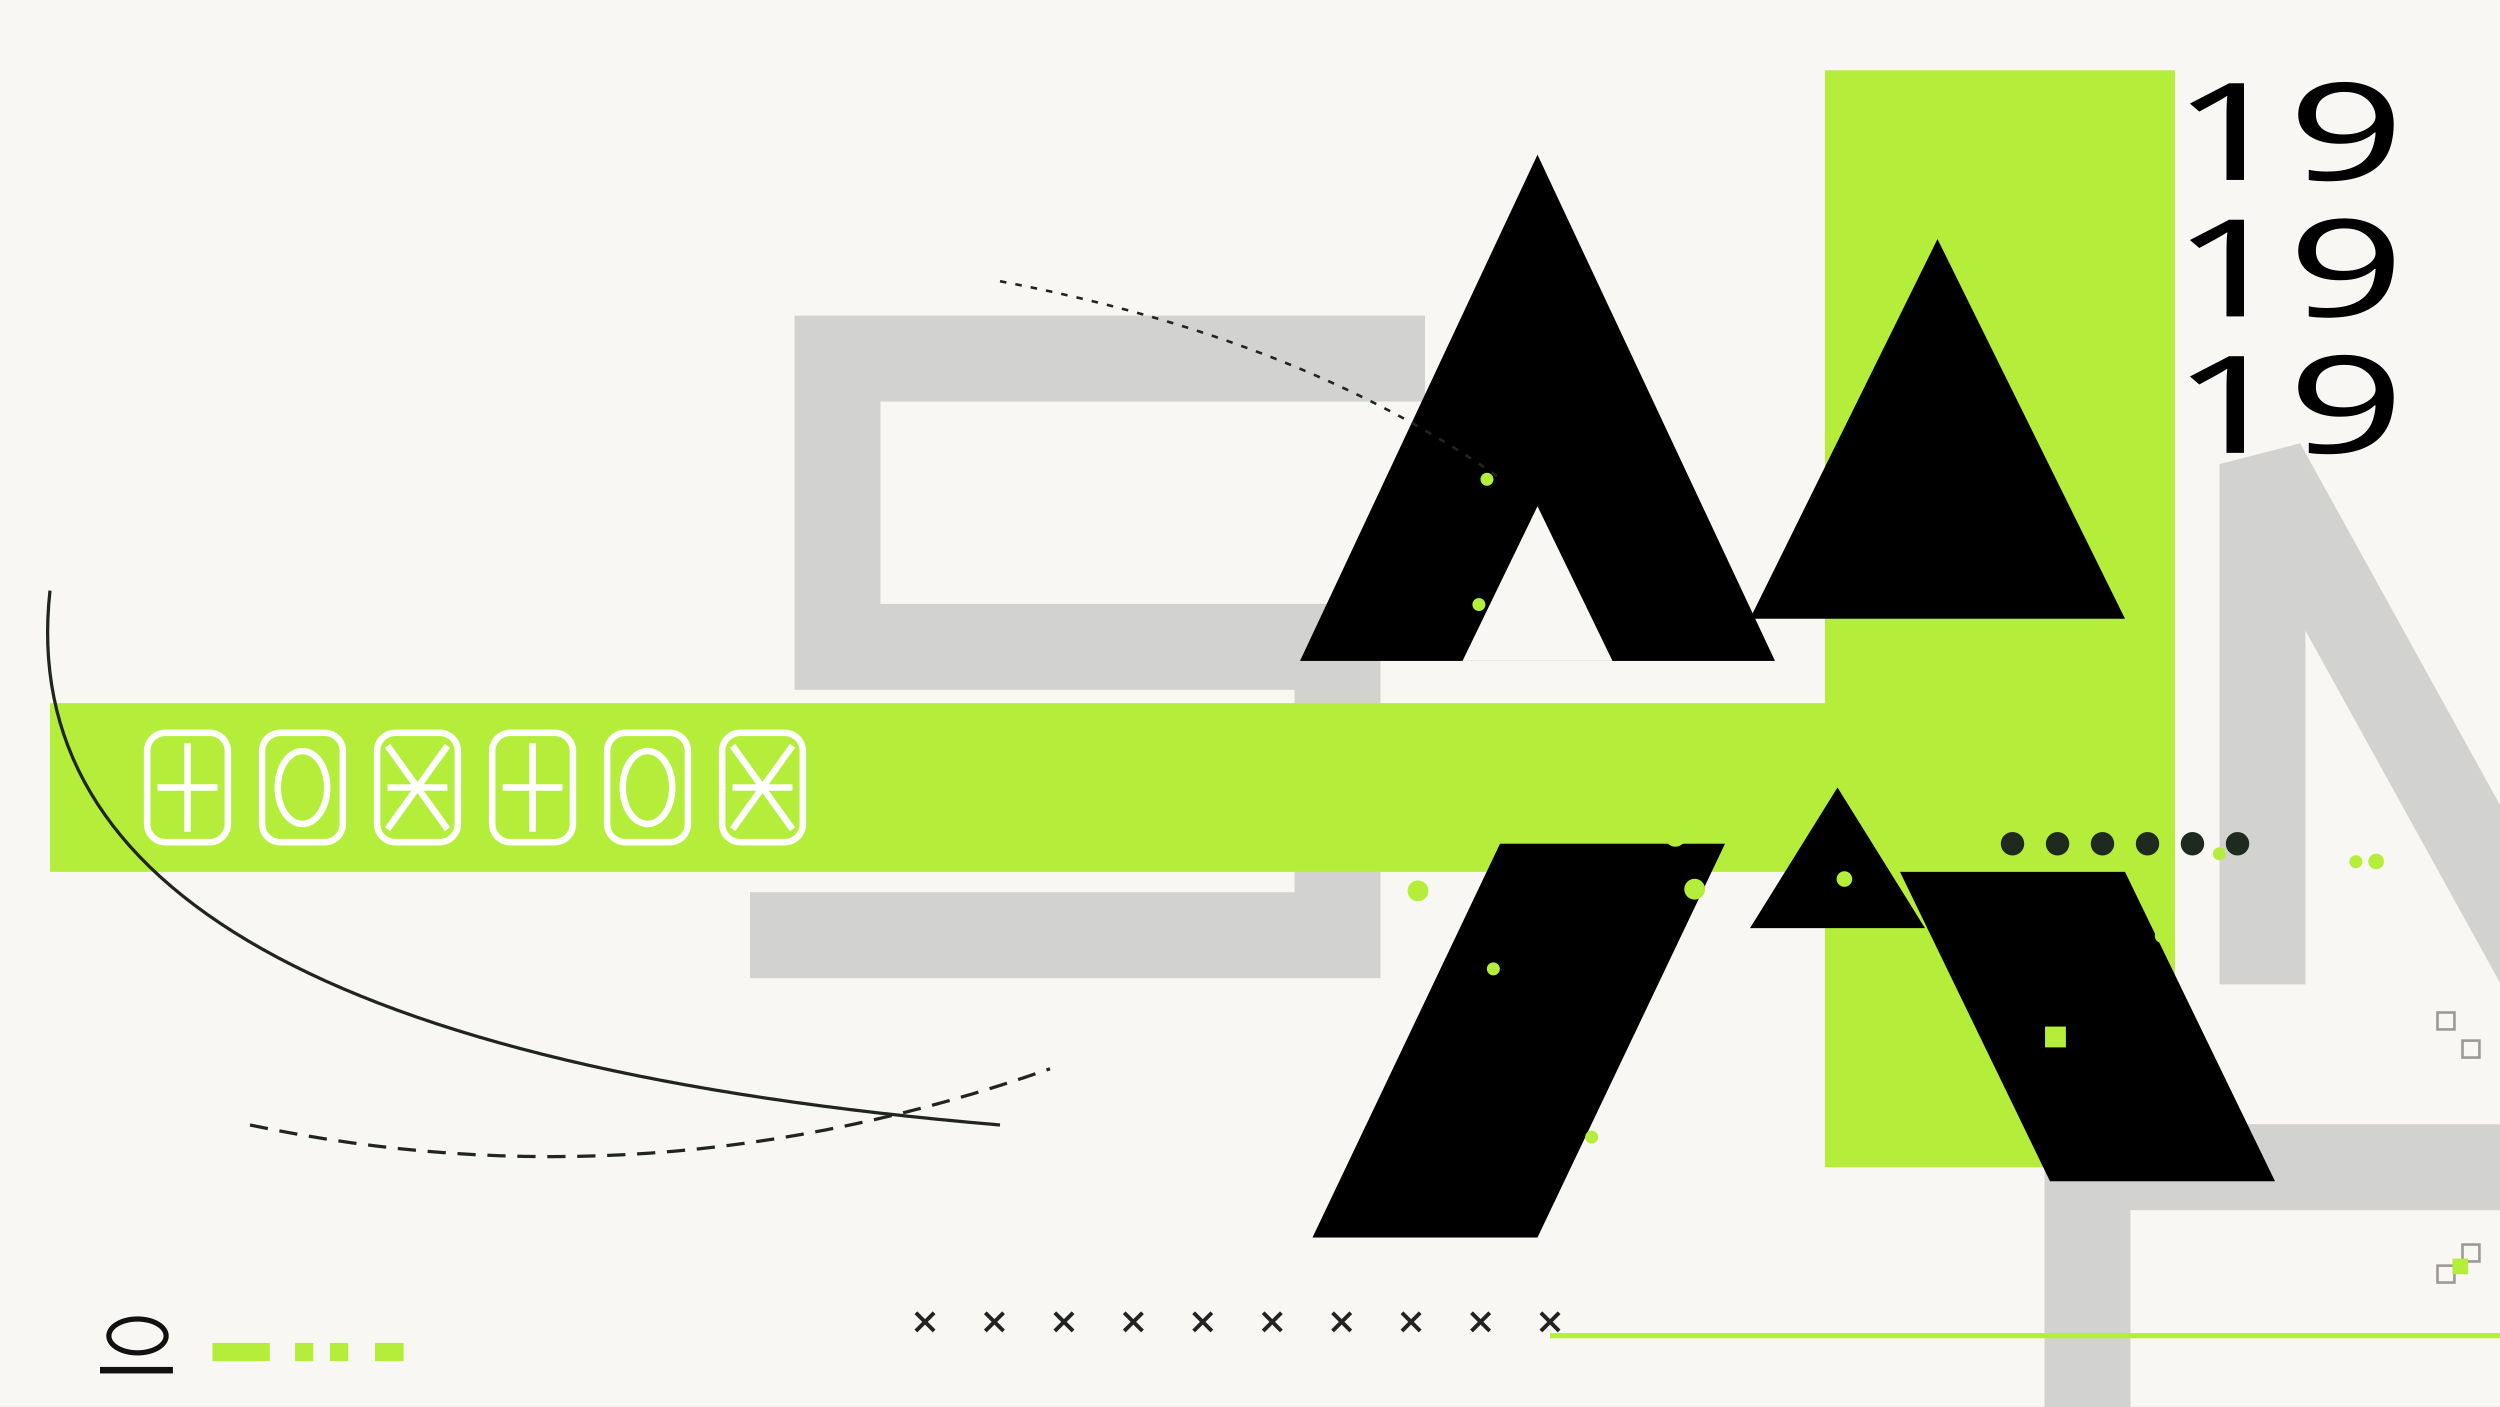
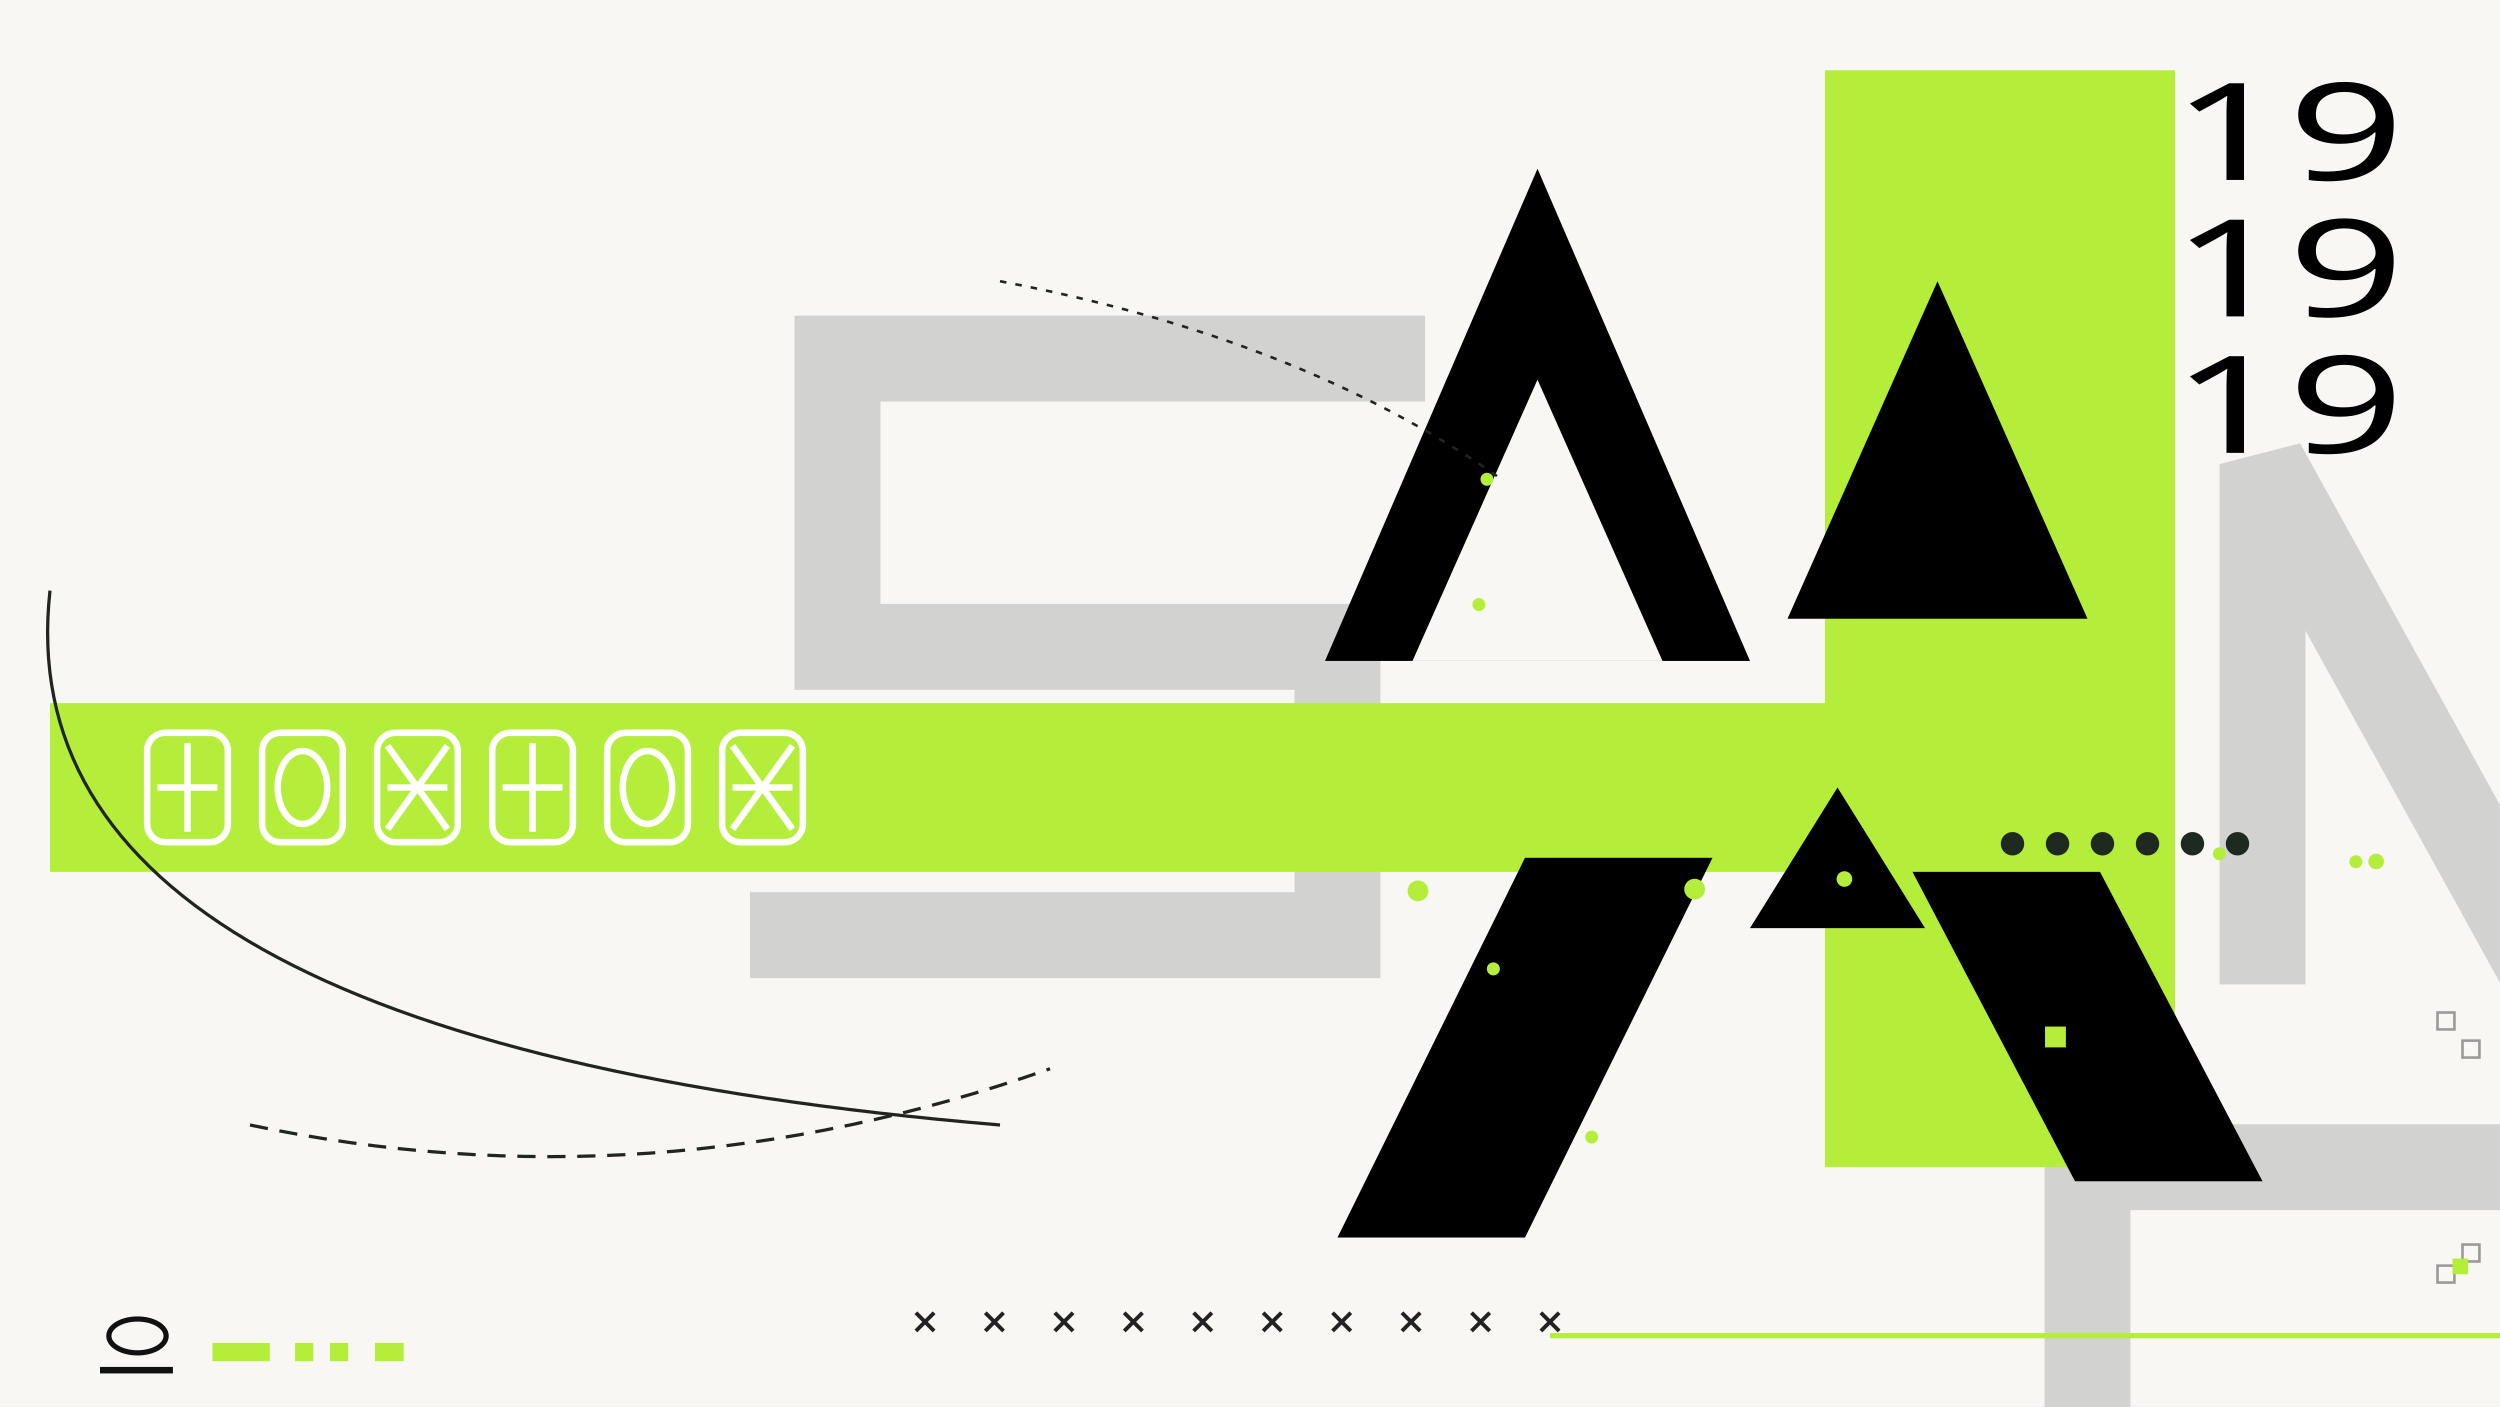
<svg xmlns="http://www.w3.org/2000/svg" width="1920" height="1080" viewBox="0 0 1920 1080">
  <rect x="0" y="0" width="1920" height="1080" fill="#F8F7F3" />
  <path stroke="#D2D2D0" stroke-width="66" fill="none" stroke-linejoin="miter" stroke-linecap="butt" d="M 1094.4 275.4 L 643.2 275.4 L 643.2 496.8 L 1027.2 496.8 L 1027.2 718.2 L 576.0 718.2" />
  <path stroke="#D2D2D0" stroke-width="66" fill="none" stroke-linejoin="miter" stroke-linecap="butt" d="M 1737.6 756.0 L 1737.6 356.4 L 1958.4 756.0" />
  <path stroke="#D2D2D0" stroke-width="66" fill="none" stroke-linejoin="miter" stroke-linecap="butt" d="M 1958.4 896.4 L 1603.2 896.4 L 1603.2 1112.4" />
  <rect x="1401.6" y="54.0" width="268.8" height="842.4" fill="#B5EE3A" />
  <rect x="38.4" y="540.0" width="1632.0" height="129.6" fill="#B5EE3A" />
  <rect x="1190.4" y="1023.8" width="729.6" height="4" fill="#B5EE3A" />
-   <polygon fill="#000000" points="998.4,507.6 1180.8,118.8 1363.2,507.6" />
-   <polygon fill="#F8F7F3" points="1123.2,507.6 1180.8,388.8 1238.4,507.6" />
-   <polygon fill="#000000" points="1344.0,475.2 1488.0,183.6 1632.0,475.2" />
-   <polygon fill="#000000" points="1152.0,648.0 1324.8,648.0 1180.8,950.4 1008.0,950.4" />
-   <polygon fill="#000000" points="1459.2,669.6 1632.0,669.6 1747.2,907.2 1574.4,907.2" />
+   <polygon fill="#000000" points="1017.6,507.6 1180.8,129.6 1344.0,507.6" />
+   <polygon fill="#F8F7F3" points="1084.8,507.6 1180.8,291.6 1276.8,507.6" />
+   <polygon fill="#000000" points="1372.8,475.2 1488.0,216.0 1603.2,475.2" />
+   <polygon fill="#000000" points="1171.2,658.8 1315.2,658.8 1171.2,950.4 1027.2,950.4" />
+   <polygon fill="#000000" points="1468.8,669.6 1612.8,669.6 1737.6,907.2 1593.6,907.2" />
  <polygon fill="#000000" points="1344.0,712.8 1411.2,604.8 1478.4,712.8" />
  <text x="0" y="0" font-family="Arial Black" font-size="104" fill="#000000" transform="translate(1668.0 138.2) scale(1.5 1)">19</text>
  <text x="0" y="0" font-family="Arial Black" font-size="104" fill="#000000" transform="translate(1668.0 243.0) scale(1.5 1)">19</text>
  <text x="0" y="0" font-family="Arial Black" font-size="104" fill="#000000" transform="translate(1668.0 347.8) scale(1.5 1)">19</text>
  <rect x="113.0" y="562.8" width="62" height="84" rx="14" fill="none" stroke="#FFFFFF" stroke-width="5" />
  <path d="M 121.0 604.8 L 167.0 604.8 M 144.0 570.8 L 144.0 638.8" stroke="#FFFFFF" stroke-width="5" fill="none" />
  <rect x="201.3" y="562.8" width="62" height="84" rx="14" fill="none" stroke="#FFFFFF" stroke-width="5" />
  <ellipse cx="232.3" cy="604.8" rx="19.0" ry="28.0" fill="none" stroke="#FFFFFF" stroke-width="5" />
  <rect x="289.6" y="562.8" width="62" height="84" rx="14" fill="none" stroke="#FFFFFF" stroke-width="5" />
  <path d="M 297.6 572.8 L 343.6 636.8 M 343.6 572.8 L 297.6 636.8 M 297.6 604.8 L 343.6 604.8" stroke="#FFFFFF" stroke-width="5" fill="none" />
  <rect x="378.0" y="562.8" width="62" height="84" rx="14" fill="none" stroke="#FFFFFF" stroke-width="5" />
  <path d="M 386.0 604.8 L 432.0 604.8 M 409.0 570.8 L 409.0 638.8" stroke="#FFFFFF" stroke-width="5" fill="none" />
  <rect x="466.3" y="562.8" width="62" height="84" rx="14" fill="none" stroke="#FFFFFF" stroke-width="5" />
  <ellipse cx="497.3" cy="604.8" rx="19.0" ry="28.0" fill="none" stroke="#FFFFFF" stroke-width="5" />
  <rect x="554.6" y="562.8" width="62" height="84" rx="14" fill="none" stroke="#FFFFFF" stroke-width="5" />
  <path d="M 562.6 572.8 L 608.6 636.8 M 608.6 572.8 L 562.6 636.8 M 562.6 604.8 L 608.6 604.8" stroke="#FFFFFF" stroke-width="5" fill="none" />
  <path d="M 703.4 1008.2 L 717.4 1022.2 M 717.4 1008.2 L 703.4 1022.2" stroke="#222222" stroke-width="3" fill="none" />
  <path d="M 756.7 1008.2 L 770.7 1022.2 M 770.7 1008.2 L 756.7 1022.2" stroke="#222222" stroke-width="3" fill="none" />
  <path d="M 810.1 1008.2 L 824.1 1022.2 M 824.1 1008.2 L 810.1 1022.2" stroke="#222222" stroke-width="3" fill="none" />
  <path d="M 863.4 1008.2 L 877.4 1022.2 M 877.4 1008.2 L 863.4 1022.2" stroke="#222222" stroke-width="3" fill="none" />
  <path d="M 916.7 1008.2 L 930.7 1022.2 M 930.7 1008.2 L 916.7 1022.2" stroke="#222222" stroke-width="3" fill="none" />
  <path d="M 970.1 1008.2 L 984.1 1022.2 M 984.1 1008.2 L 970.1 1022.2" stroke="#222222" stroke-width="3" fill="none" />
  <path d="M 1023.4 1008.2 L 1037.4 1022.2 M 1037.4 1008.2 L 1023.4 1022.2" stroke="#222222" stroke-width="3" fill="none" />
  <path d="M 1076.7 1008.2 L 1090.7 1022.2 M 1090.7 1008.2 L 1076.7 1022.2" stroke="#222222" stroke-width="3" fill="none" />
  <path d="M 1130.1 1008.2 L 1144.1 1022.2 M 1144.1 1008.2 L 1130.1 1022.2" stroke="#222222" stroke-width="3" fill="none" />
  <path d="M 1183.4 1008.2 L 1197.4 1022.2 M 1197.4 1008.2 L 1183.4 1022.2" stroke="#222222" stroke-width="3" fill="none" />
  <ellipse cx="105.6" cy="1026.0" rx="22" ry="13" fill="none" stroke="#111111" stroke-width="4" />
  <rect x="76.8" y="1049.8" width="56" height="5" fill="#111111" />
  <rect x="163.2" y="1031.4" width="44" height="14" fill="#B5EE3A" />
  <rect x="226.6" y="1031.4" width="14" height="14" fill="#B5EE3A" />
  <rect x="253.4" y="1031.4" width="14" height="14" fill="#B5EE3A" />
  <rect x="288.0" y="1031.4" width="22" height="14" fill="#B5EE3A" />
  <rect x="1872.0" y="777.6" width="13" height="13" fill="none" stroke="#9A9A98" stroke-width="2" />
  <rect x="1891.2" y="799.2" width="13" height="13" fill="none" stroke="#9A9A98" stroke-width="2" />
  <rect x="1872.0" y="972.0" width="13" height="13" fill="none" stroke="#9A9A98" stroke-width="2" />
  <rect x="1891.2" y="955.8" width="13" height="13" fill="none" stroke="#9A9A98" stroke-width="2" />
  <rect x="1570.6" y="788.4" width="16" height="16" fill="#B5EE3A" />
  <rect x="1883.5" y="966.6" width="12" height="12" fill="#B5EE3A" />
  <circle cx="1301.5" cy="682.9" r="8" fill="#B5EE3A" />
  <circle cx="1809.3" cy="661.8" r="5" fill="#B5EE3A" />
  <circle cx="1286.7" cy="642.3" r="8" fill="#B5EE3A" />
  <circle cx="1416.5" cy="675.1" r="6" fill="#B5EE3A" />
  <circle cx="1524.5" cy="611.6" r="6" fill="#B5EE3A" />
  <circle cx="1704.5" cy="655.7" r="5" fill="#B5EE3A" />
  <circle cx="1142.0" cy="368.1" r="5" fill="#B5EE3A" />
  <circle cx="1135.8" cy="464.3" r="5" fill="#B5EE3A" />
  <circle cx="1824.9" cy="661.6" r="6" fill="#B5EE3A" />
  <circle cx="1089.0" cy="684.2" r="8" fill="#B5EE3A" />
  <circle cx="1222.4" cy="873.3" r="5" fill="#B5EE3A" />
  <circle cx="1659.9" cy="719.0" r="5" fill="#B5EE3A" />
  <circle cx="1146.9" cy="744.1" r="5" fill="#B5EE3A" />
  <circle cx="1545.6" cy="648.0" r="9" fill="#1E2A20" />
  <circle cx="1580.2" cy="648.0" r="9" fill="#1E2A20" />
  <circle cx="1614.7" cy="648.0" r="9" fill="#1E2A20" />
  <circle cx="1649.3" cy="648.0" r="9" fill="#1E2A20" />
  <circle cx="1683.8" cy="648.0" r="9" fill="#1E2A20" />
  <circle cx="1718.4" cy="648.0" r="9" fill="#1E2A20" />
  <path d="M 38.4 453.6 Q 0.0 799.2 768.0 864.0" stroke="#20261F" stroke-width="2.5" fill="none" />
  <path d="M 192.0 864.0 Q 499.2 928.8 806.4 820.8" stroke="#20261F" stroke-width="2.5" fill="none" stroke-dasharray="14 9" />
  <path d="M 768.0 216.0 Q 998.4 259.2 1152.0 367.2" stroke="#20261F" stroke-width="2" fill="none" stroke-dasharray="5 7" />
</svg>
